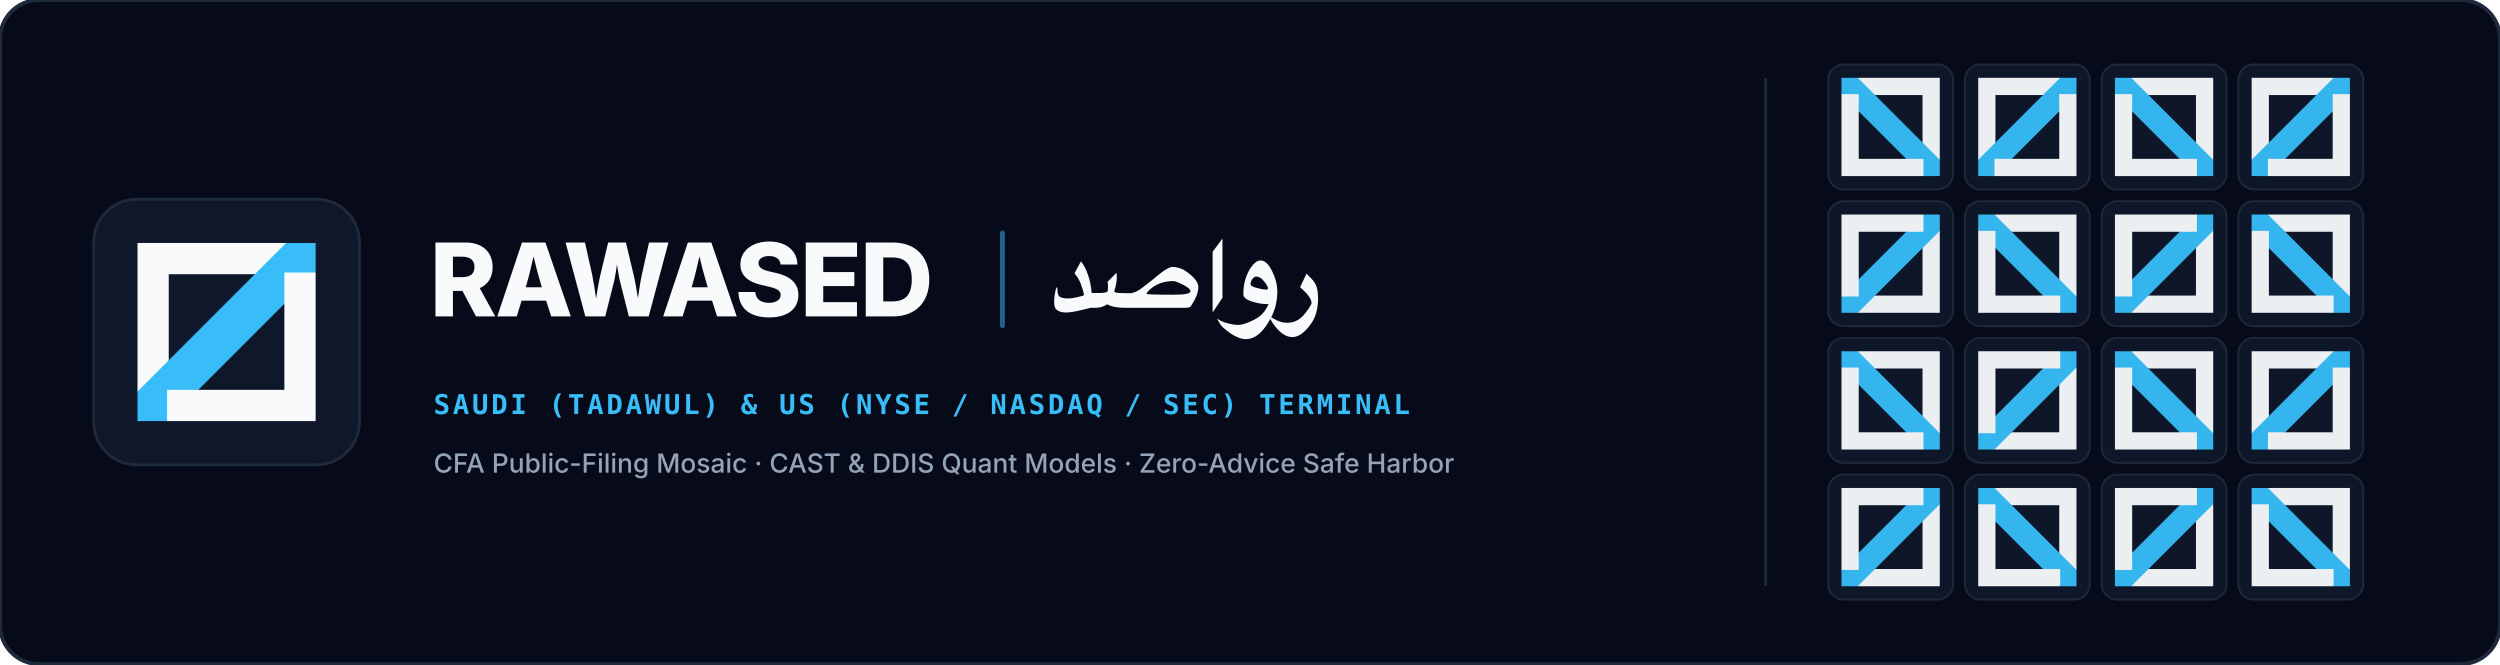
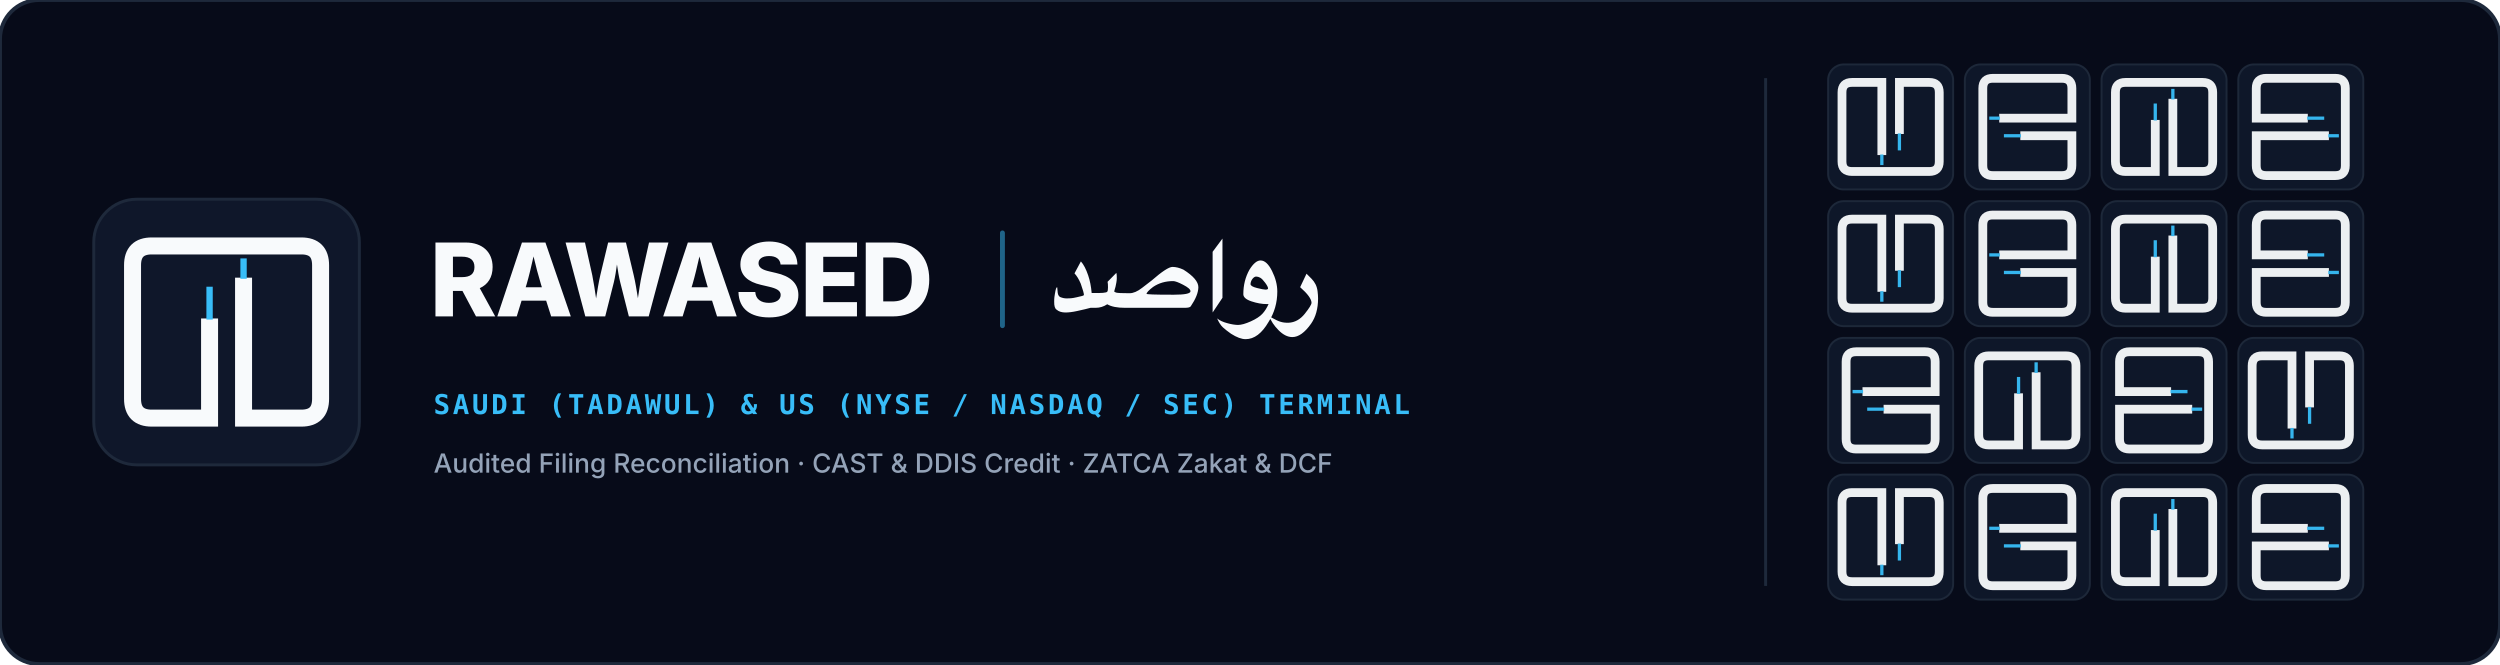
<svg xmlns="http://www.w3.org/2000/svg" viewBox="0 0 1280 340" width="100%" height="100%">
  <defs>
    <clipPath id="text-col-clip">
      <rect x="216" y="0" width="676" height="340" />
    </clipPath>
  </defs>
  <rect x="0" y="0" width="1280" height="340" rx="20" fill="#070B19" stroke="#1E293B" stroke-width="2" />
  <g transform="translate(48, 102)">
    <rect x="0" y="0" width="136" height="136" rx="22" fill="#0F172A" stroke="#1E293B" stroke-width="1.5" />
    <svg x="10" y="10" width="116" height="116" viewBox="0 0 100 100">
-       <path d="M 10.69 10.69 L 76.26 10.69 L 76.26 24.48 L 24.48 24.48 L 24.48 76.26 L 10.69 76.26 Z" fill="#F8FAFC" />
-       <path d="M 10.69 89.31 L 10.69 76.26 L 76.26 10.69 L 89.31 10.69 L 89.31 23.74 L 23.74 89.31 Z" fill="#38BDF8" />
-       <path d="M 89.31 89.31 L 23.74 89.31 L 23.74 75.52 L 75.52 75.52 L 75.52 23.74 L 89.31 23.74 Z" fill="#F8FAFC" />
+       <path d="M 42.5 44 V 88 H 17 Q 8.5 88 8.5 79.5 V 20.5 Q 8.5 12 17 12 H 83 Q 91.5 12 91.5 20.5 V 79.5 Q 91.5 88 83 88 H 57.5 V 26" stroke="#F8FAFC" stroke-width="7.5" stroke-linecap="butt" stroke-linejoin="miter" fill="none" />
+       <line x1="42.5" y1="30" x2="42.5" y2="44.5" stroke="#38BDF8" stroke-width="2.8" stroke-linecap="butt" />
+       <line x1="57.5" y1="17.5" x2="57.5" y2="26.5" stroke="#38BDF8" stroke-width="2.8" stroke-linecap="butt" />
    </svg>
  </g>
  <g clip-path="url(#text-col-clip)">
    <text x="220" y="162" fill="#F8FAFC" font-family="-apple-system, BlinkMacSystemFont, 'Inter', 'Helvetica Neue', Arial, sans-serif" font-size="52" font-weight="800" letter-spacing="-1">RAWASED</text>
    <rect x="512" y="118" width="2.5" height="50" rx="1.25" fill="#38BDF8" opacity="0.5" />
    <g transform="translate(536, 160) scale(1.06)">
      <path d="M21.00 -2.24 Q20.43 -2.06 18.49 -1.60 Q16.55 -1.15 14.62 -0.72 Q11.42 -0.00 8.84 -0.00 Q6.15 -0.07 4.72 -1.36 Q3.48 -2.10 3.53 -5.18 Q3.53 -5.56 3.55 -6.41 Q3.57 -7.26 3.89 -9.10 Q4.20 -10.94 4.43 -11.56 Q4.66 -12.18 4.91 -12.18 Q4.95 -12.18 5.00 -12.16 L5.15 -10.49 Q5.22 -8.07 6.40 -7.48 Q8.00 -6.80 9.61 -6.80 Q10.53 -6.80 11.62 -6.88 Q12.70 -6.96 14.44 -7.37 Q17.90 -8.07 17.90 -8.45 Q17.90 -9.58 16.37 -13.90 Q15.01 -17.13 13.34 -18.90 L16.43 -24.68 Q18.40 -22.49 19.96 -17.90 Q21.23 -14.17 21.63 -9.43 L23.40 -9.43 L23.40 -2.26 L21.07 -2.26 Q21.02 -2.24 21.00 -2.24 Z M39.96 -9.31 Q42.65 -9.31 45.98 -11.89 Q48.98 -14.13 50.59 -15.44 Q58.14 -22.02 60.67 -22.02 Q63.09 -22.02 65.94 -20.71 Q73.17 -16.16 73.17 -12.21 Q73.12 -8.34 69.51 -3.01 Q69.08 -2.26 66.57 -2.26 L37.79 -2.26 Q32.05 -2.26 29.16 -3.98 Q26.60 -2.26 23.49 -2.26 L22.04 -2.26 L22.04 -9.43 Q28.66 -9.25 29.16 -10.06 Q29.52 -10.47 29.52 -12.18 Q29.52 -13.97 29.32 -14.83 L33.57 -19.15 Q33.66 -18.74 33.73 -18.08 Q33.79 -17.43 33.77 -16.52 Q33.77 -15.73 33.58 -14.57 Q33.39 -13.40 33.16 -12.48 Q32.93 -11.55 32.73 -10.97 Q32.53 -10.40 32.53 -10.19 Q32.59 -9.90 33.50 -9.61 Q34.40 -9.31 39.96 -9.31 Z M69.37 -10.26 Q69.37 -11.57 65.80 -13.40 Q62.41 -15.17 60.99 -15.17 Q55.45 -15.17 51.29 -12.34 Q48.15 -9.95 48.15 -8.95 Q48.44 -8.84 51.03 -8.71 Q53.62 -8.59 61.32 -8.59 Q69.37 -8.59 69.37 -10.26 Z M84.81 -7.10 L80.06 -0.00 L80.06 -29.32 L84.81 -35.71 Z M111.30 -10.13 Q111.30 -2.06 107.10 4.52 Q102.26 12.88 96.00 12.88 Q93.06 12.88 88.95 10.26 Q86.62 8.63 85.06 7.21 Q83.50 5.79 82.23 2.85 Q84.04 4.34 87.05 5.13 Q90.10 5.99 92.34 6.01 Q94.71 5.99 98.50 4.28 Q102.28 2.58 104.08 0.64 Q105.88 -1.29 107.08 -4.11 Q106.83 -4.09 106.61 -4.08 Q106.40 -4.07 106.19 -4.07 Q102.76 -4.07 98.82 -5.38 Q94.89 -6.69 94.89 -8.84 Q94.89 -15.37 97.83 -20.64 Q100.61 -25.14 103.21 -25.14 Q106.22 -25.14 108.76 -20.04 Q111.30 -14.94 111.30 -10.13 Z M106.83 -11.66 Q106.80 -12.52 105.42 -14.39 Q104.05 -16.25 103.03 -16.81 Q102.01 -17.36 101.08 -17.36 Q100.59 -17.36 100.10 -17.02 Q99.62 -16.68 99.22 -16.14 Q98.82 -15.60 98.60 -14.94 Q98.37 -14.29 98.37 -13.72 Q98.37 -12.61 101.49 -11.83 Q104.61 -11.05 105.58 -11.05 Q106.83 -11.05 106.83 -11.66 Z M130.99 -6.80 Q130.99 0.57 127.62 5.40 Q123.06 11.87 118.56 11.87 Q115.17 11.87 111.88 8.53 Q108.59 5.20 107.41 1.76 L108.63 2.51 Q109.88 3.19 110.84 3.66 Q111.80 4.14 112.70 4.43 Q113.61 4.72 114.57 4.85 Q115.53 4.97 116.77 4.95 Q121.29 4.72 124.56 0.63 Q127.83 -3.46 127.83 -4.70 Q127.78 -7.44 122.33 -12.23 L125.41 -18.74 Q126.79 -17.38 127.89 -16.25 Q129.00 -15.12 129.76 -13.64 Q130.52 -12.16 130.75 -10.26 Q130.99 -8.36 130.99 -6.80 Z" fill="#F8FAFC" />
    </g>
    <text x="222" y="212" fill="#38BDF8" font-family="'JetBrains Mono', 'SF Mono', Menlo, monospace" font-size="14" font-weight="700" letter-spacing="1.4">SAUDI (TADAWUL) &amp; US (NYSE / NASDAQ / SEC) TERMINAL</text>
-     <text x="222" y="242" fill="#94A3B8" font-family="-apple-system, BlinkMacSystemFont, 'Inter', sans-serif" font-size="13.5" font-weight="500">CFA Public-Filing Mosaic · CAST &amp; DDIS Quant Models · Zero-Advice Safe Harbor</text>
+     <text x="222" y="242" fill="#94A3B8" font-family="-apple-system, BlinkMacSystemFont, 'Inter', sans-serif" font-size="13.5" font-weight="500">Audited Filing Reconciliation · CAST &amp; DDIS Credit · ZATCA Zakat &amp; DCF</text>
  </g>
  <line x1="904" y1="40" x2="904" y2="300" stroke="#1E293B" stroke-width="1.5" />
  <g transform="translate(936, 33)" opacity="0.95">
    <g transform="translate(0, 0)">
      <rect x="0" y="0" width="64" height="64" rx="8" fill="#0F172A" stroke="#1E293B" stroke-width="1" />
-       <svg x="0" y="0" width="64" height="64" viewBox="0 0 100 100">
-         <g transform="rotate(90 50 50)">
-           <path d="M 10.69 10.69 L 76.26 10.69 L 76.26 24.48 L 24.48 24.48 L 24.48 76.26 L 10.69 76.26 Z" fill="#F8FAFC" />
-           <path d="M 10.69 89.31 L 10.69 76.26 L 76.26 10.69 L 89.31 10.69 L 89.31 23.74 L 23.74 89.31 Z" fill="#38BDF8" />
-           <path d="M 89.31 89.31 L 23.74 89.31 L 23.74 75.52 L 75.52 75.52 L 75.52 23.74 L 89.31 23.74 Z" fill="#F8FAFC" />
+       <svg x="2" y="2" width="60" height="60" viewBox="0 0 100 100">
+         <g transform="rotate(180 50 50)">
+           <path d="M 42.5 44 V 88 H 17 Q 8.5 88 8.5 79.5 V 20.5 Q 8.5 12 17 12 H 83 Q 91.5 12 91.5 20.5 V 79.5 Q 91.5 88 83 88 H 57.5 V 26" stroke="#F8FAFC" stroke-width="7.5" stroke-linecap="butt" stroke-linejoin="miter" fill="none" />
+           <line x1="42.5" y1="30" x2="42.5" y2="44.5" stroke="#38BDF8" stroke-width="2.8" stroke-linecap="butt" />
+           <line x1="57.5" y1="17.5" x2="57.5" y2="26.5" stroke="#38BDF8" stroke-width="2.8" stroke-linecap="butt" />
        </g>
      </svg>
    </g>
    <g transform="translate(70, 0)">
      <rect x="0" y="0" width="64" height="64" rx="8" fill="#0F172A" stroke="#1E293B" stroke-width="1" />
-       <svg x="0" y="0" width="64" height="64" viewBox="0 0 100 100">
-         <g transform="rotate(0 50 50)">
-           <path d="M 10.69 10.69 L 76.26 10.69 L 76.26 24.48 L 24.48 24.48 L 24.48 76.26 L 10.69 76.26 Z" fill="#F8FAFC" />
-           <path d="M 10.69 89.31 L 10.69 76.26 L 76.26 10.69 L 89.31 10.69 L 89.31 23.74 L 23.74 89.31 Z" fill="#38BDF8" />
-           <path d="M 89.31 89.31 L 23.74 89.31 L 23.74 75.52 L 75.52 75.52 L 75.52 23.74 L 89.31 23.74 Z" fill="#F8FAFC" />
+       <svg x="2" y="2" width="60" height="60" viewBox="0 0 100 100">
+         <g transform="rotate(270 50 50)">
+           <path d="M 42.5 44 V 88 H 17 Q 8.5 88 8.5 79.5 V 20.5 Q 8.5 12 17 12 H 83 Q 91.5 12 91.5 20.5 V 79.5 Q 91.5 88 83 88 H 57.5 V 26" stroke="#F8FAFC" stroke-width="7.5" stroke-linecap="butt" stroke-linejoin="miter" fill="none" />
+           <line x1="42.5" y1="30" x2="42.5" y2="44.5" stroke="#38BDF8" stroke-width="2.8" stroke-linecap="butt" />
+           <line x1="57.5" y1="17.5" x2="57.5" y2="26.5" stroke="#38BDF8" stroke-width="2.8" stroke-linecap="butt" />
        </g>
      </svg>
    </g>
    <g transform="translate(140, 0)">
      <rect x="0" y="0" width="64" height="64" rx="8" fill="#0F172A" stroke="#1E293B" stroke-width="1" />
-       <svg x="0" y="0" width="64" height="64" viewBox="0 0 100 100">
-         <g transform="rotate(90 50 50)">
-           <path d="M 10.69 10.69 L 76.26 10.69 L 76.26 24.48 L 24.48 24.48 L 24.48 76.26 L 10.69 76.26 Z" fill="#F8FAFC" />
-           <path d="M 10.69 89.31 L 10.69 76.26 L 76.26 10.69 L 89.31 10.69 L 89.31 23.74 L 23.74 89.31 Z" fill="#38BDF8" />
-           <path d="M 89.31 89.31 L 23.74 89.31 L 23.74 75.52 L 75.52 75.52 L 75.52 23.74 L 89.31 23.74 Z" fill="#F8FAFC" />
+       <svg x="2" y="2" width="60" height="60" viewBox="0 0 100 100">
+         <g transform="rotate(0 50 50)">
+           <path d="M 42.5 44 V 88 H 17 Q 8.5 88 8.5 79.5 V 20.5 Q 8.5 12 17 12 H 83 Q 91.5 12 91.5 20.5 V 79.5 Q 91.5 88 83 88 H 57.5 V 26" stroke="#F8FAFC" stroke-width="7.5" stroke-linecap="butt" stroke-linejoin="miter" fill="none" />
+           <line x1="42.5" y1="30" x2="42.5" y2="44.5" stroke="#38BDF8" stroke-width="2.8" stroke-linecap="butt" />
+           <line x1="57.5" y1="17.5" x2="57.5" y2="26.5" stroke="#38BDF8" stroke-width="2.8" stroke-linecap="butt" />
        </g>
      </svg>
    </g>
    <g transform="translate(210, 0)">
      <rect x="0" y="0" width="64" height="64" rx="8" fill="#0F172A" stroke="#1E293B" stroke-width="1" />
-       <svg x="0" y="0" width="64" height="64" viewBox="0 0 100 100">
-         <g transform="rotate(0 50 50)">
-           <path d="M 10.69 10.69 L 76.26 10.69 L 76.26 24.48 L 24.48 24.48 L 24.48 76.26 L 10.69 76.26 Z" fill="#F8FAFC" />
-           <path d="M 10.69 89.31 L 10.69 76.26 L 76.26 10.69 L 89.31 10.69 L 89.31 23.74 L 23.74 89.31 Z" fill="#38BDF8" />
-           <path d="M 89.31 89.31 L 23.74 89.31 L 23.74 75.52 L 75.52 75.52 L 75.52 23.74 L 89.31 23.74 Z" fill="#F8FAFC" />
+       <svg x="2" y="2" width="60" height="60" viewBox="0 0 100 100">
+         <g transform="rotate(90 50 50)">
+           <path d="M 42.5 44 V 88 H 17 Q 8.5 88 8.5 79.5 V 20.5 Q 8.5 12 17 12 H 83 Q 91.5 12 91.5 20.5 V 79.5 Q 91.5 88 83 88 H 57.5 V 26" stroke="#F8FAFC" stroke-width="7.5" stroke-linecap="butt" stroke-linejoin="miter" fill="none" />
+           <line x1="42.5" y1="30" x2="42.5" y2="44.5" stroke="#38BDF8" stroke-width="2.8" stroke-linecap="butt" />
+           <line x1="57.5" y1="17.5" x2="57.5" y2="26.5" stroke="#38BDF8" stroke-width="2.8" stroke-linecap="butt" />
        </g>
      </svg>
    </g>
    <g transform="translate(0, 70)">
      <rect x="0" y="0" width="64" height="64" rx="8" fill="#0F172A" stroke="#1E293B" stroke-width="1" />
-       <svg x="0" y="0" width="64" height="64" viewBox="0 0 100 100">
+       <svg x="2" y="2" width="60" height="60" viewBox="0 0 100 100">
        <g transform="rotate(180 50 50)">
-           <path d="M 10.69 10.69 L 76.26 10.69 L 76.26 24.48 L 24.48 24.48 L 24.48 76.26 L 10.69 76.26 Z" fill="#F8FAFC" />
-           <path d="M 10.69 89.31 L 10.69 76.26 L 76.26 10.69 L 89.31 10.69 L 89.31 23.74 L 23.74 89.31 Z" fill="#38BDF8" />
-           <path d="M 89.31 89.31 L 23.74 89.31 L 23.74 75.52 L 75.52 75.52 L 75.52 23.74 L 89.31 23.74 Z" fill="#F8FAFC" />
+           <path d="M 42.5 44 V 88 H 17 Q 8.5 88 8.5 79.5 V 20.5 Q 8.5 12 17 12 H 83 Q 91.5 12 91.5 20.5 V 79.5 Q 91.5 88 83 88 H 57.5 V 26" stroke="#F8FAFC" stroke-width="7.5" stroke-linecap="butt" stroke-linejoin="miter" fill="none" />
+           <line x1="42.5" y1="30" x2="42.5" y2="44.5" stroke="#38BDF8" stroke-width="2.8" stroke-linecap="butt" />
+           <line x1="57.5" y1="17.5" x2="57.5" y2="26.5" stroke="#38BDF8" stroke-width="2.8" stroke-linecap="butt" />
        </g>
      </svg>
    </g>
    <g transform="translate(70, 70)">
      <rect x="0" y="0" width="64" height="64" rx="8" fill="#0F172A" stroke="#1E293B" stroke-width="1" />
-       <svg x="0" y="0" width="64" height="64" viewBox="0 0 100 100">
-         <g transform="rotate(90 50 50)">
-           <path d="M 10.69 10.69 L 76.26 10.69 L 76.26 24.48 L 24.48 24.48 L 24.48 76.26 L 10.69 76.26 Z" fill="#F8FAFC" />
-           <path d="M 10.69 89.31 L 10.69 76.26 L 76.26 10.69 L 89.31 10.69 L 89.31 23.74 L 23.74 89.31 Z" fill="#38BDF8" />
-           <path d="M 89.31 89.31 L 23.74 89.31 L 23.74 75.52 L 75.52 75.52 L 75.52 23.74 L 89.31 23.74 Z" fill="#F8FAFC" />
+       <svg x="2" y="2" width="60" height="60" viewBox="0 0 100 100">
+         <g transform="rotate(270 50 50)">
+           <path d="M 42.5 44 V 88 H 17 Q 8.5 88 8.5 79.5 V 20.5 Q 8.5 12 17 12 H 83 Q 91.5 12 91.5 20.5 V 79.5 Q 91.5 88 83 88 H 57.5 V 26" stroke="#F8FAFC" stroke-width="7.5" stroke-linecap="butt" stroke-linejoin="miter" fill="none" />
+           <line x1="42.5" y1="30" x2="42.5" y2="44.5" stroke="#38BDF8" stroke-width="2.8" stroke-linecap="butt" />
+           <line x1="57.5" y1="17.5" x2="57.5" y2="26.5" stroke="#38BDF8" stroke-width="2.8" stroke-linecap="butt" />
        </g>
      </svg>
    </g>
    <g transform="translate(140, 70)">
      <rect x="0" y="0" width="64" height="64" rx="8" fill="#0F172A" stroke="#1E293B" stroke-width="1" />
-       <svg x="0" y="0" width="64" height="64" viewBox="0 0 100 100">
-         <g transform="rotate(180 50 50)">
-           <path d="M 10.69 10.69 L 76.26 10.69 L 76.26 24.48 L 24.48 24.48 L 24.48 76.26 L 10.69 76.26 Z" fill="#F8FAFC" />
-           <path d="M 10.69 89.31 L 10.69 76.26 L 76.26 10.69 L 89.31 10.69 L 89.31 23.74 L 23.74 89.31 Z" fill="#38BDF8" />
-           <path d="M 89.31 89.31 L 23.74 89.31 L 23.74 75.52 L 75.52 75.52 L 75.52 23.74 L 89.31 23.74 Z" fill="#F8FAFC" />
+       <svg x="2" y="2" width="60" height="60" viewBox="0 0 100 100">
+         <g transform="rotate(0 50 50)">
+           <path d="M 42.5 44 V 88 H 17 Q 8.5 88 8.5 79.5 V 20.5 Q 8.5 12 17 12 H 83 Q 91.5 12 91.5 20.5 V 79.5 Q 91.5 88 83 88 H 57.5 V 26" stroke="#F8FAFC" stroke-width="7.5" stroke-linecap="butt" stroke-linejoin="miter" fill="none" />
+           <line x1="42.5" y1="30" x2="42.5" y2="44.5" stroke="#38BDF8" stroke-width="2.8" stroke-linecap="butt" />
+           <line x1="57.5" y1="17.5" x2="57.5" y2="26.5" stroke="#38BDF8" stroke-width="2.8" stroke-linecap="butt" />
        </g>
      </svg>
    </g>
    <g transform="translate(210, 70)">
      <rect x="0" y="0" width="64" height="64" rx="8" fill="#0F172A" stroke="#1E293B" stroke-width="1" />
-       <svg x="0" y="0" width="64" height="64" viewBox="0 0 100 100">
+       <svg x="2" y="2" width="60" height="60" viewBox="0 0 100 100">
        <g transform="rotate(90 50 50)">
-           <path d="M 10.69 10.69 L 76.26 10.69 L 76.26 24.48 L 24.48 24.48 L 24.48 76.26 L 10.69 76.26 Z" fill="#F8FAFC" />
-           <path d="M 10.69 89.31 L 10.69 76.26 L 76.26 10.69 L 89.31 10.69 L 89.31 23.74 L 23.74 89.31 Z" fill="#38BDF8" />
-           <path d="M 89.31 89.31 L 23.74 89.31 L 23.74 75.52 L 75.52 75.52 L 75.52 23.74 L 89.31 23.74 Z" fill="#F8FAFC" />
+           <path d="M 42.5 44 V 88 H 17 Q 8.5 88 8.5 79.5 V 20.5 Q 8.5 12 17 12 H 83 Q 91.5 12 91.5 20.5 V 79.5 Q 91.5 88 83 88 H 57.5 V 26" stroke="#F8FAFC" stroke-width="7.5" stroke-linecap="butt" stroke-linejoin="miter" fill="none" />
+           <line x1="42.5" y1="30" x2="42.5" y2="44.5" stroke="#38BDF8" stroke-width="2.8" stroke-linecap="butt" />
+           <line x1="57.5" y1="17.5" x2="57.5" y2="26.5" stroke="#38BDF8" stroke-width="2.8" stroke-linecap="butt" />
        </g>
      </svg>
    </g>
    <g transform="translate(0, 140)">
      <rect x="0" y="0" width="64" height="64" rx="8" fill="#0F172A" stroke="#1E293B" stroke-width="1" />
-       <svg x="0" y="0" width="64" height="64" viewBox="0 0 100 100">
-         <g transform="rotate(90 50 50)">
-           <path d="M 10.69 10.69 L 76.26 10.69 L 76.26 24.48 L 24.48 24.48 L 24.48 76.26 L 10.69 76.26 Z" fill="#F8FAFC" />
-           <path d="M 10.69 89.31 L 10.69 76.26 L 76.26 10.69 L 89.31 10.69 L 89.31 23.74 L 23.74 89.31 Z" fill="#38BDF8" />
-           <path d="M 89.31 89.31 L 23.74 89.31 L 23.74 75.52 L 75.52 75.52 L 75.52 23.74 L 89.31 23.74 Z" fill="#F8FAFC" />
+       <svg x="2" y="2" width="60" height="60" viewBox="0 0 100 100">
+         <g transform="rotate(270 50 50)">
+           <path d="M 42.5 44 V 88 H 17 Q 8.5 88 8.5 79.5 V 20.5 Q 8.5 12 17 12 H 83 Q 91.5 12 91.5 20.5 V 79.5 Q 91.5 88 83 88 H 57.5 V 26" stroke="#F8FAFC" stroke-width="7.5" stroke-linecap="butt" stroke-linejoin="miter" fill="none" />
+           <line x1="42.5" y1="30" x2="42.5" y2="44.5" stroke="#38BDF8" stroke-width="2.8" stroke-linecap="butt" />
+           <line x1="57.5" y1="17.5" x2="57.5" y2="26.5" stroke="#38BDF8" stroke-width="2.8" stroke-linecap="butt" />
        </g>
      </svg>
    </g>
    <g transform="translate(70, 140)">
      <rect x="0" y="0" width="64" height="64" rx="8" fill="#0F172A" stroke="#1E293B" stroke-width="1" />
-       <svg x="0" y="0" width="64" height="64" viewBox="0 0 100 100">
-         <g transform="rotate(180 50 50)">
-           <path d="M 10.69 10.69 L 76.26 10.69 L 76.26 24.48 L 24.48 24.48 L 24.48 76.26 L 10.69 76.26 Z" fill="#F8FAFC" />
-           <path d="M 10.69 89.31 L 10.69 76.26 L 76.26 10.69 L 89.31 10.69 L 89.31 23.74 L 23.74 89.31 Z" fill="#38BDF8" />
-           <path d="M 89.31 89.31 L 23.74 89.31 L 23.74 75.52 L 75.52 75.52 L 75.52 23.74 L 89.31 23.74 Z" fill="#F8FAFC" />
+       <svg x="2" y="2" width="60" height="60" viewBox="0 0 100 100">
+         <g transform="rotate(0 50 50)">
+           <path d="M 42.5 44 V 88 H 17 Q 8.5 88 8.5 79.5 V 20.5 Q 8.5 12 17 12 H 83 Q 91.5 12 91.5 20.5 V 79.5 Q 91.5 88 83 88 H 57.5 V 26" stroke="#F8FAFC" stroke-width="7.5" stroke-linecap="butt" stroke-linejoin="miter" fill="none" />
+           <line x1="42.5" y1="30" x2="42.5" y2="44.5" stroke="#38BDF8" stroke-width="2.8" stroke-linecap="butt" />
+           <line x1="57.5" y1="17.5" x2="57.5" y2="26.5" stroke="#38BDF8" stroke-width="2.8" stroke-linecap="butt" />
        </g>
      </svg>
    </g>
    <g transform="translate(140, 140)">
      <rect x="0" y="0" width="64" height="64" rx="8" fill="#0F172A" stroke="#1E293B" stroke-width="1" />
-       <svg x="0" y="0" width="64" height="64" viewBox="0 0 100 100">
+       <svg x="2" y="2" width="60" height="60" viewBox="0 0 100 100">
        <g transform="rotate(90 50 50)">
-           <path d="M 10.69 10.69 L 76.26 10.69 L 76.26 24.48 L 24.48 24.48 L 24.48 76.26 L 10.69 76.26 Z" fill="#F8FAFC" />
-           <path d="M 10.69 89.31 L 10.69 76.26 L 76.26 10.69 L 89.31 10.69 L 89.31 23.74 L 23.74 89.31 Z" fill="#38BDF8" />
-           <path d="M 89.31 89.31 L 23.74 89.31 L 23.74 75.52 L 75.52 75.52 L 75.52 23.74 L 89.31 23.74 Z" fill="#F8FAFC" />
+           <path d="M 42.5 44 V 88 H 17 Q 8.5 88 8.5 79.5 V 20.5 Q 8.5 12 17 12 H 83 Q 91.5 12 91.5 20.5 V 79.5 Q 91.5 88 83 88 H 57.5 V 26" stroke="#F8FAFC" stroke-width="7.5" stroke-linecap="butt" stroke-linejoin="miter" fill="none" />
+           <line x1="42.5" y1="30" x2="42.5" y2="44.5" stroke="#38BDF8" stroke-width="2.8" stroke-linecap="butt" />
+           <line x1="57.5" y1="17.5" x2="57.5" y2="26.5" stroke="#38BDF8" stroke-width="2.8" stroke-linecap="butt" />
        </g>
      </svg>
    </g>
    <g transform="translate(210, 140)">
      <rect x="0" y="0" width="64" height="64" rx="8" fill="#0F172A" stroke="#1E293B" stroke-width="1" />
-       <svg x="0" y="0" width="64" height="64" viewBox="0 0 100 100">
-         <g transform="rotate(0 50 50)">
-           <path d="M 10.69 10.69 L 76.26 10.69 L 76.26 24.48 L 24.48 24.48 L 24.48 76.26 L 10.69 76.26 Z" fill="#F8FAFC" />
-           <path d="M 10.69 89.31 L 10.69 76.26 L 76.26 10.69 L 89.31 10.69 L 89.31 23.74 L 23.74 89.31 Z" fill="#38BDF8" />
-           <path d="M 89.31 89.31 L 23.74 89.31 L 23.74 75.52 L 75.52 75.52 L 75.52 23.74 L 89.31 23.74 Z" fill="#F8FAFC" />
+       <svg x="2" y="2" width="60" height="60" viewBox="0 0 100 100">
+         <g transform="rotate(180 50 50)">
+           <path d="M 42.5 44 V 88 H 17 Q 8.5 88 8.5 79.5 V 20.5 Q 8.5 12 17 12 H 83 Q 91.5 12 91.5 20.5 V 79.5 Q 91.5 88 83 88 H 57.5 V 26" stroke="#F8FAFC" stroke-width="7.5" stroke-linecap="butt" stroke-linejoin="miter" fill="none" />
+           <line x1="42.5" y1="30" x2="42.5" y2="44.5" stroke="#38BDF8" stroke-width="2.8" stroke-linecap="butt" />
+           <line x1="57.5" y1="17.5" x2="57.5" y2="26.5" stroke="#38BDF8" stroke-width="2.8" stroke-linecap="butt" />
        </g>
      </svg>
    </g>
    <g transform="translate(0, 210)">
      <rect x="0" y="0" width="64" height="64" rx="8" fill="#0F172A" stroke="#1E293B" stroke-width="1" />
-       <svg x="0" y="0" width="64" height="64" viewBox="0 0 100 100">
+       <svg x="2" y="2" width="60" height="60" viewBox="0 0 100 100">
        <g transform="rotate(180 50 50)">
-           <path d="M 10.69 10.69 L 76.26 10.69 L 76.26 24.48 L 24.48 24.48 L 24.48 76.26 L 10.69 76.26 Z" fill="#F8FAFC" />
-           <path d="M 10.69 89.31 L 10.69 76.26 L 76.26 10.69 L 89.31 10.69 L 89.31 23.74 L 23.74 89.31 Z" fill="#38BDF8" />
-           <path d="M 89.31 89.31 L 23.74 89.31 L 23.74 75.52 L 75.52 75.52 L 75.52 23.74 L 89.31 23.74 Z" fill="#F8FAFC" />
+           <path d="M 42.5 44 V 88 H 17 Q 8.5 88 8.5 79.5 V 20.5 Q 8.5 12 17 12 H 83 Q 91.5 12 91.5 20.5 V 79.5 Q 91.5 88 83 88 H 57.5 V 26" stroke="#F8FAFC" stroke-width="7.5" stroke-linecap="butt" stroke-linejoin="miter" fill="none" />
+           <line x1="42.5" y1="30" x2="42.5" y2="44.5" stroke="#38BDF8" stroke-width="2.8" stroke-linecap="butt" />
+           <line x1="57.5" y1="17.5" x2="57.5" y2="26.5" stroke="#38BDF8" stroke-width="2.8" stroke-linecap="butt" />
        </g>
      </svg>
    </g>
    <g transform="translate(70, 210)">
      <rect x="0" y="0" width="64" height="64" rx="8" fill="#0F172A" stroke="#1E293B" stroke-width="1" />
-       <svg x="0" y="0" width="64" height="64" viewBox="0 0 100 100">
-         <g transform="rotate(90 50 50)">
-           <path d="M 10.69 10.69 L 76.26 10.69 L 76.26 24.48 L 24.48 24.48 L 24.48 76.26 L 10.69 76.26 Z" fill="#F8FAFC" />
-           <path d="M 10.69 89.31 L 10.69 76.26 L 76.26 10.69 L 89.31 10.69 L 89.31 23.74 L 23.74 89.31 Z" fill="#38BDF8" />
-           <path d="M 89.31 89.31 L 23.74 89.31 L 23.74 75.52 L 75.52 75.52 L 75.52 23.74 L 89.31 23.74 Z" fill="#F8FAFC" />
+       <svg x="2" y="2" width="60" height="60" viewBox="0 0 100 100">
+         <g transform="rotate(270 50 50)">
+           <path d="M 42.5 44 V 88 H 17 Q 8.5 88 8.5 79.5 V 20.5 Q 8.5 12 17 12 H 83 Q 91.5 12 91.5 20.5 V 79.5 Q 91.5 88 83 88 H 57.5 V 26" stroke="#F8FAFC" stroke-width="7.5" stroke-linecap="butt" stroke-linejoin="miter" fill="none" />
+           <line x1="42.5" y1="30" x2="42.5" y2="44.5" stroke="#38BDF8" stroke-width="2.8" stroke-linecap="butt" />
+           <line x1="57.5" y1="17.5" x2="57.5" y2="26.5" stroke="#38BDF8" stroke-width="2.8" stroke-linecap="butt" />
        </g>
      </svg>
    </g>
    <g transform="translate(140, 210)">
      <rect x="0" y="0" width="64" height="64" rx="8" fill="#0F172A" stroke="#1E293B" stroke-width="1" />
-       <svg x="0" y="0" width="64" height="64" viewBox="0 0 100 100">
-         <g transform="rotate(180 50 50)">
-           <path d="M 10.69 10.69 L 76.26 10.69 L 76.26 24.48 L 24.48 24.48 L 24.48 76.26 L 10.69 76.26 Z" fill="#F8FAFC" />
-           <path d="M 10.69 89.31 L 10.69 76.26 L 76.26 10.69 L 89.31 10.69 L 89.31 23.74 L 23.74 89.31 Z" fill="#38BDF8" />
-           <path d="M 89.31 89.31 L 23.74 89.31 L 23.74 75.52 L 75.52 75.52 L 75.52 23.74 L 89.31 23.74 Z" fill="#F8FAFC" />
+       <svg x="2" y="2" width="60" height="60" viewBox="0 0 100 100">
+         <g transform="rotate(0 50 50)">
+           <path d="M 42.5 44 V 88 H 17 Q 8.5 88 8.5 79.5 V 20.5 Q 8.5 12 17 12 H 83 Q 91.5 12 91.5 20.5 V 79.5 Q 91.5 88 83 88 H 57.5 V 26" stroke="#F8FAFC" stroke-width="7.5" stroke-linecap="butt" stroke-linejoin="miter" fill="none" />
+           <line x1="42.5" y1="30" x2="42.5" y2="44.5" stroke="#38BDF8" stroke-width="2.8" stroke-linecap="butt" />
+           <line x1="57.5" y1="17.5" x2="57.5" y2="26.5" stroke="#38BDF8" stroke-width="2.8" stroke-linecap="butt" />
        </g>
      </svg>
    </g>
    <g transform="translate(210, 210)">
      <rect x="0" y="0" width="64" height="64" rx="8" fill="#0F172A" stroke="#1E293B" stroke-width="1" />
-       <svg x="0" y="0" width="64" height="64" viewBox="0 0 100 100">
+       <svg x="2" y="2" width="60" height="60" viewBox="0 0 100 100">
        <g transform="rotate(90 50 50)">
-           <path d="M 10.69 10.69 L 76.26 10.69 L 76.26 24.48 L 24.48 24.48 L 24.48 76.26 L 10.69 76.26 Z" fill="#F8FAFC" />
-           <path d="M 10.69 89.31 L 10.69 76.26 L 76.26 10.69 L 89.31 10.69 L 89.31 23.74 L 23.74 89.31 Z" fill="#38BDF8" />
-           <path d="M 89.31 89.31 L 23.74 89.31 L 23.74 75.52 L 75.52 75.52 L 75.52 23.74 L 89.31 23.74 Z" fill="#F8FAFC" />
+           <path d="M 42.5 44 V 88 H 17 Q 8.5 88 8.5 79.5 V 20.5 Q 8.5 12 17 12 H 83 Q 91.5 12 91.5 20.5 V 79.5 Q 91.5 88 83 88 H 57.5 V 26" stroke="#F8FAFC" stroke-width="7.5" stroke-linecap="butt" stroke-linejoin="miter" fill="none" />
+           <line x1="42.5" y1="30" x2="42.5" y2="44.5" stroke="#38BDF8" stroke-width="2.8" stroke-linecap="butt" />
+           <line x1="57.5" y1="17.5" x2="57.5" y2="26.5" stroke="#38BDF8" stroke-width="2.8" stroke-linecap="butt" />
        </g>
      </svg>
    </g>
  </g>
</svg>
